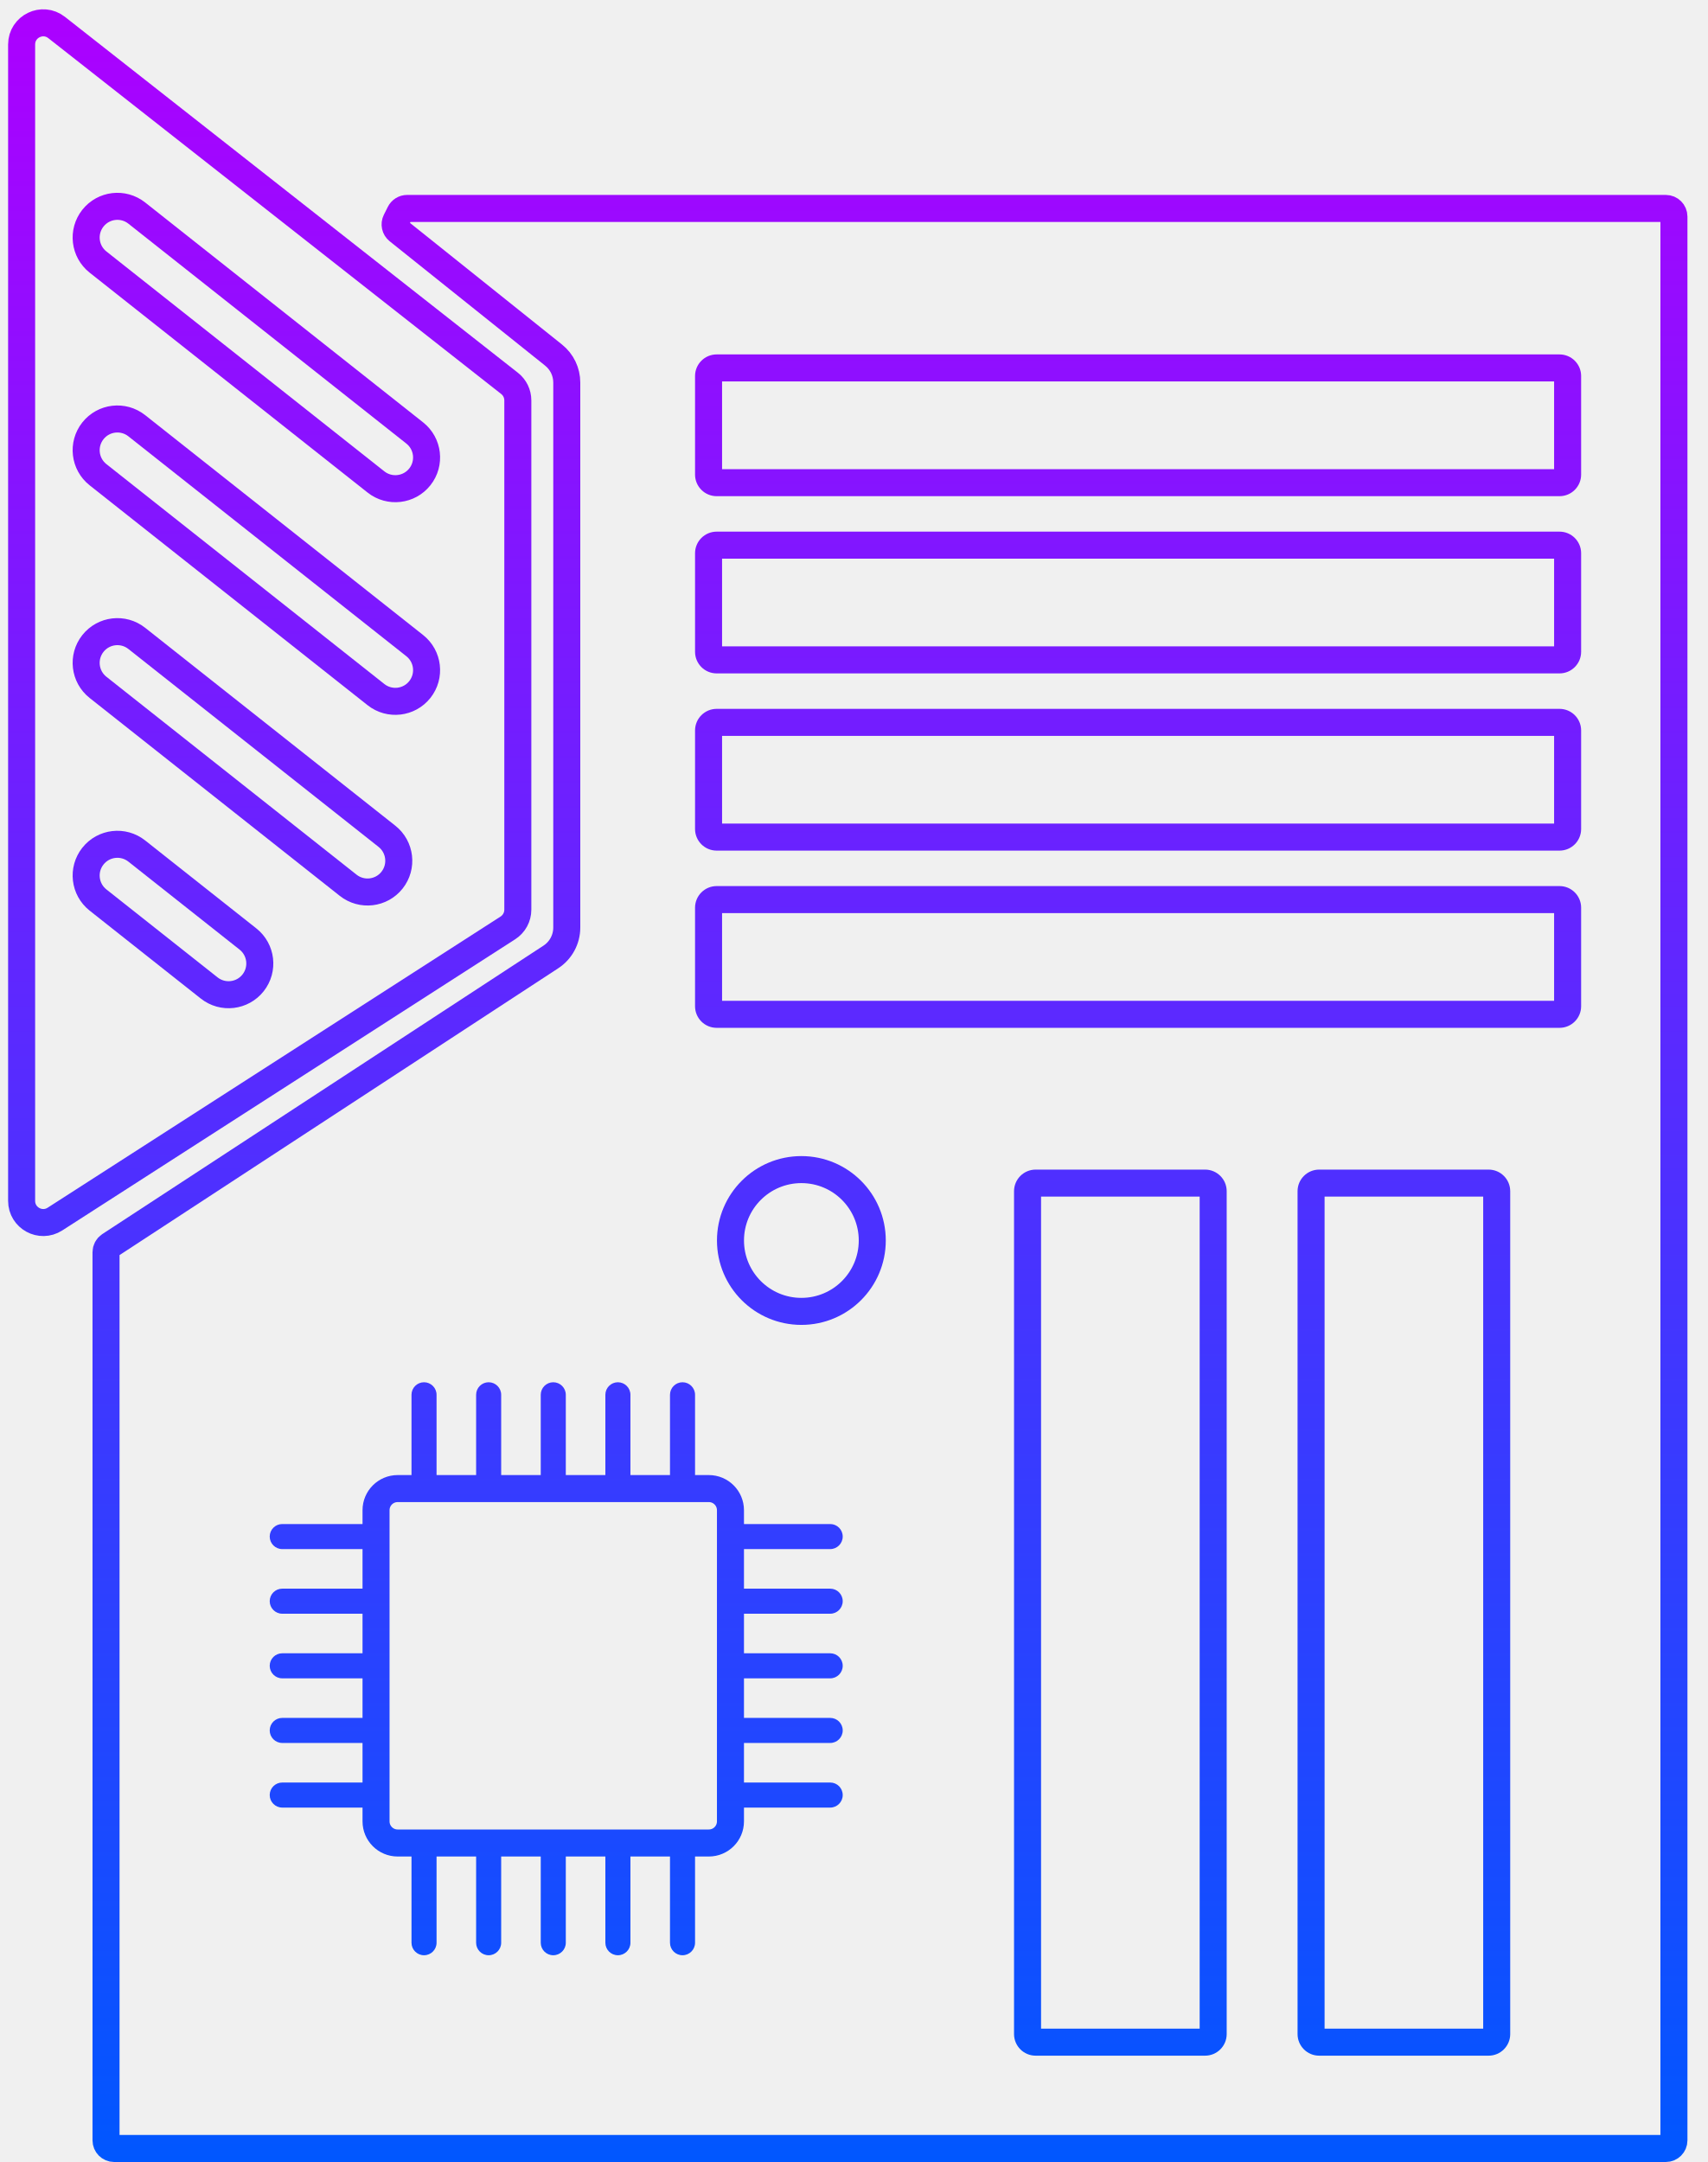
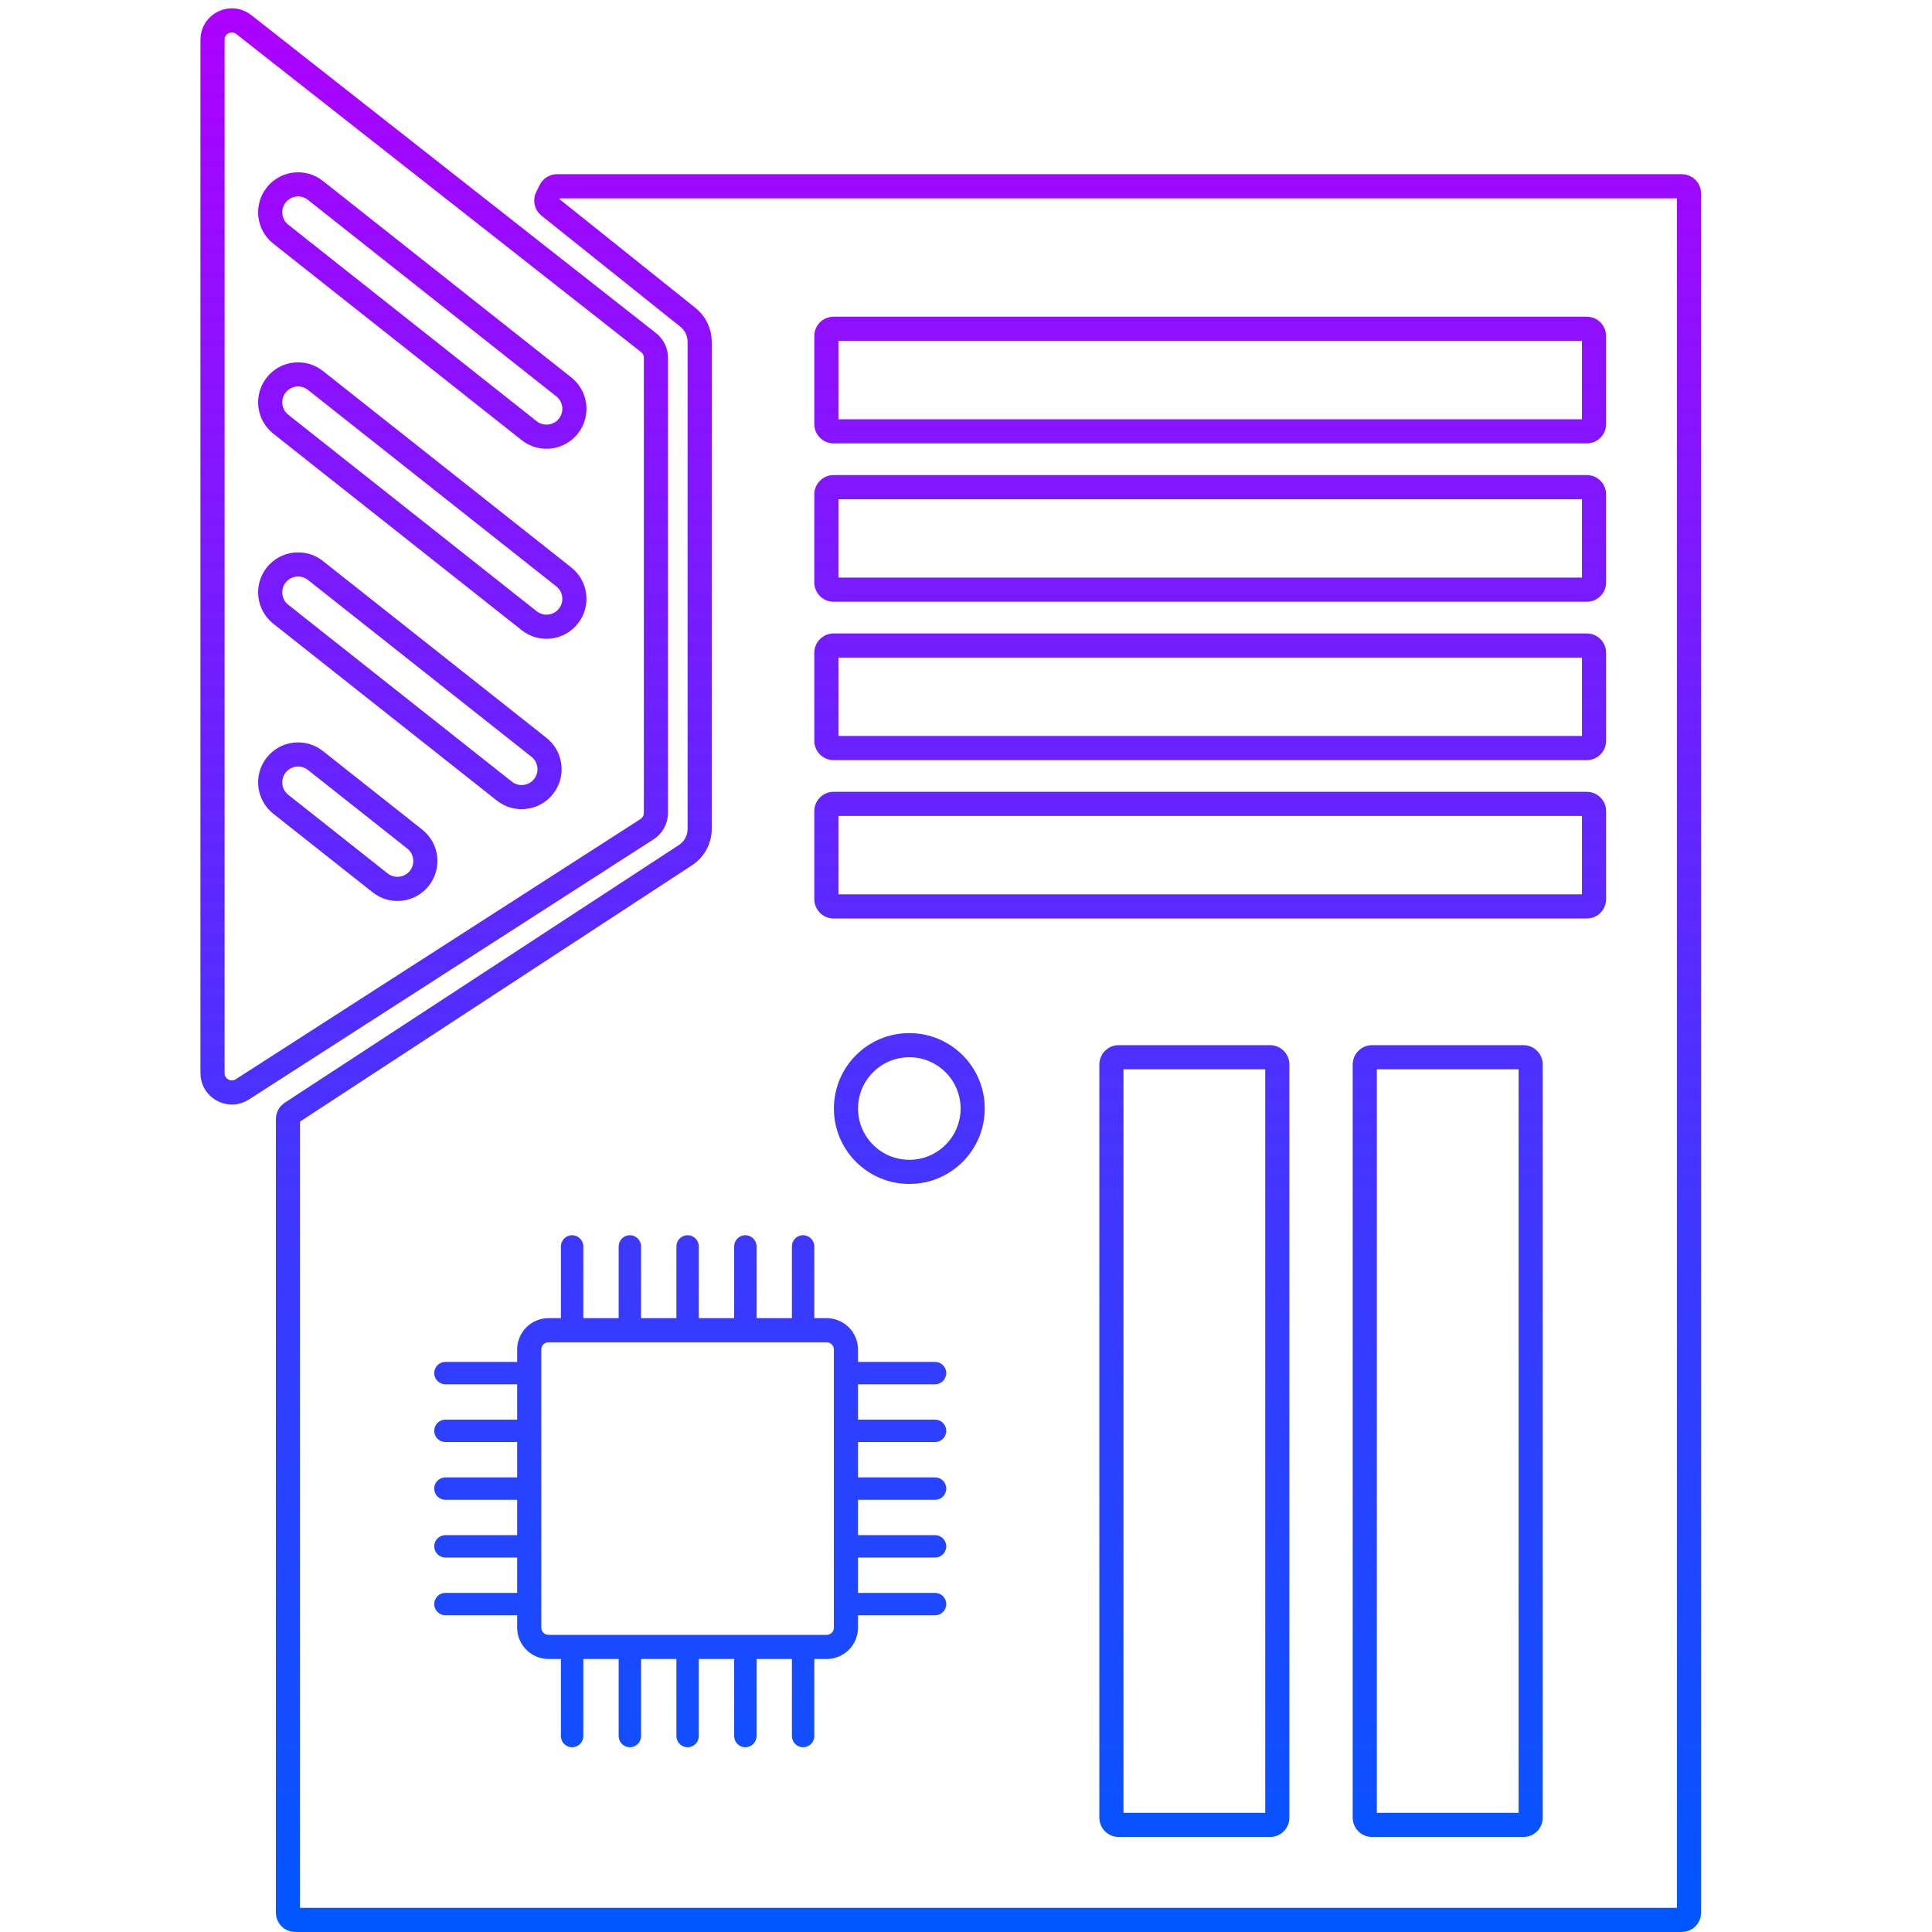
- <svg xmlns="http://www.w3.org/2000/svg" width="79" height="100" viewBox="0 0 79 100" fill="none">
-   <mask id="mask0" mask-type="alpha" maskUnits="userSpaceOnUse" x="0" y="0" width="79" height="100">
-     <path d="M18.831 9.641H77.049C77.256 9.641 77.424 9.809 77.424 10.016V99C77.424 99.207 77.256 99.375 77.049 99.375H5.279C5.072 99.375 4.904 99.207 4.904 99V57.918C4.904 57.791 4.968 57.673 5.073 57.604L25.479 44.262C25.939 43.962 26.215 43.45 26.215 42.902V17.694C26.215 17.2 25.991 16.733 25.605 16.425L18.415 10.673C18.277 10.562 18.235 10.37 18.314 10.212L18.496 9.849C18.559 9.722 18.689 9.641 18.831 9.641Z" stroke="black" stroke-width="1.25" />
-     <path d="M1 55.545V2.057C1 1.223 1.962 0.756 2.618 1.271L23.569 17.733C23.81 17.922 23.951 18.212 23.951 18.519V42.077C23.951 42.417 23.778 42.734 23.492 42.918L2.541 56.387C1.875 56.814 1 56.337 1 55.545Z" stroke="black" stroke-width="1.25" />
-     <rect x="-0.878" y="0.102" width="19.283" height="2.889" rx="1.445" transform="matrix(0.78425 0.620445 0.620445 -0.78425 4.02575 11.8492)" stroke="black" stroke-width="1.25" />
-     <rect x="-0.878" y="0.102" width="19.283" height="2.889" rx="1.445" transform="matrix(0.78425 0.620445 0.620445 -0.78425 4.02575 21.6853)" stroke="black" stroke-width="1.25" />
-     <rect x="-0.878" y="0.102" width="17.643" height="2.889" rx="1.445" transform="matrix(0.78425 0.620445 0.620445 -0.78425 4.02575 31.5213)" stroke="black" stroke-width="1.25" />
-     <rect x="-0.878" y="0.102" width="9.447" height="2.889" rx="1.445" transform="matrix(0.78425 0.620445 0.620445 -0.78425 4.02575 41.3574)" stroke="black" stroke-width="1.25" />
-     <path d="M13.055 80.618C12.735 80.618 12.475 80.358 12.475 80.038V80.038C12.475 79.718 12.735 79.459 13.055 79.459H17.667V80.618H13.055Z" fill="black" />
-     <path d="M13.055 83.607C12.735 83.607 12.475 83.347 12.475 83.027V83.027C12.475 82.707 12.735 82.448 13.055 82.448H17.667V83.607H13.055Z" fill="black" />
-     <path d="M13.055 77.629C12.735 77.629 12.475 77.369 12.475 77.049V77.049C12.475 76.729 12.735 76.47 13.055 76.47H17.667V77.629H13.055Z" fill="black" />
-     <path d="M13.055 74.64C12.735 74.64 12.475 74.38 12.475 74.06V74.06C12.475 73.74 12.735 73.481 13.055 73.481H17.667V74.64H13.055Z" fill="black" />
-     <path d="M13.055 71.651C12.735 71.651 12.475 71.391 12.475 71.071V71.071C12.475 70.751 12.735 70.492 13.055 70.492H17.667V71.651H13.055Z" fill="black" />
-     <path d="M38.399 80.618C38.719 80.618 38.978 80.358 38.978 80.038V80.038C38.978 79.718 38.719 79.459 38.399 79.459H33.787V80.618H38.399Z" fill="black" />
-     <path d="M38.399 83.607C38.719 83.607 38.978 83.347 38.978 83.027V83.027C38.978 82.707 38.719 82.448 38.399 82.448H33.787V83.607H38.399Z" fill="black" />
-     <path d="M38.399 77.629C38.719 77.629 38.978 77.369 38.978 77.049V77.049C38.978 76.729 38.719 76.47 38.399 76.47H33.787V77.629H38.399Z" fill="black" />
-     <path d="M38.399 74.64C38.719 74.64 38.978 74.38 38.978 74.06V74.06C38.978 73.74 38.719 73.481 38.399 73.481H33.787V74.64H38.399Z" fill="black" />
-     <path d="M38.399 71.651C38.719 71.651 38.978 71.391 38.978 71.071V71.071C38.978 70.751 38.719 70.492 38.399 70.492H33.787V71.651H38.399Z" fill="black" />
-     <path d="M22.022 89.858C22.022 90.178 22.281 90.437 22.601 90.437V90.437C22.921 90.437 23.181 90.178 23.181 89.858V85.246H22.022V89.858Z" fill="black" />
-     <path d="M19.033 89.858C19.033 90.178 19.292 90.437 19.612 90.437V90.437C19.932 90.437 20.192 90.178 20.192 89.858V85.246H19.033V89.858Z" fill="black" />
-     <path d="M25.011 89.858C25.011 90.178 25.27 90.437 25.59 90.437V90.437C25.91 90.437 26.17 90.178 26.17 89.858V85.246H25.011V89.858Z" fill="black" />
-     <path d="M28 89.858C28 90.178 28.259 90.437 28.579 90.437V90.437C28.899 90.437 29.159 90.178 29.159 89.858V85.246H28V89.858Z" fill="black" />
-     <path d="M30.989 89.858C30.989 90.178 31.248 90.437 31.568 90.437V90.437C31.888 90.437 32.148 90.178 32.148 89.858V85.246H30.989V89.858Z" fill="black" />
-     <path d="M22.022 64.514C22.022 64.194 22.281 63.934 22.601 63.934V63.934C22.921 63.934 23.181 64.194 23.181 64.514V69.126H22.022V64.514Z" fill="black" />
-     <path d="M19.033 64.514C19.033 64.194 19.292 63.934 19.612 63.934V63.934C19.932 63.934 20.192 64.194 20.192 64.514V69.126H19.033V64.514Z" fill="black" />
-     <path d="M25.011 64.514C25.011 64.194 25.27 63.934 25.59 63.934V63.934C25.91 63.934 26.17 64.194 26.17 64.514V69.126H25.011V64.514Z" fill="black" />
-     <path d="M28 64.514C28 64.194 28.259 63.934 28.579 63.934V63.934C28.899 63.934 29.159 64.194 29.159 64.514V69.126H28V64.514Z" fill="black" />
-     <path d="M30.989 64.514C30.989 64.194 31.248 63.934 31.568 63.934V63.934C31.888 63.934 32.148 64.194 32.148 64.514V69.126H30.989V64.514Z" fill="black" />
-     <rect x="17.393" y="68.852" width="16.393" height="16.393" rx="1" stroke="black" stroke-width="1.25" />
-     <mask id="path-28-inside-1" mask-type="luminance" fill="white">
-       <rect x="32.148" y="16.393" width="40.984" height="6.557" rx="1" />
+ <svg xmlns="http://www.w3.org/2000/svg" width="100" height="100" viewBox="0 0 100 100" fill="none">
+   <rect width="100" height="100" fill="white" />
+   <mask id="mask0" mask-type="alpha" maskUnits="userSpaceOnUse" x="10" y="0" width="79" height="100">
+     <path d="M28.496 9.849C28.559 9.722 28.689 9.641 28.831 9.641H87.049C87.256 9.641 87.424 9.809 87.424 10.016V99C87.424 99.207 87.256 99.375 87.049 99.375H15.279C15.072 99.375 14.904 99.207 14.904 99V57.918C14.904 57.791 14.967 57.673 15.073 57.604L35.479 44.262C35.938 43.962 36.215 43.45 36.215 42.902V17.694C36.215 17.2 35.991 16.733 35.605 16.425L28.415 10.673C28.277 10.562 28.235 10.37 28.314 10.212L28.496 9.849Z" stroke="black" stroke-width="1.25" />
+     <path d="M11 55.545V2.057C11 1.223 11.962 0.756 12.618 1.271L33.569 17.733C33.81 17.922 33.951 18.212 33.951 18.519V42.077C33.951 42.417 33.778 42.734 33.492 42.918L12.541 56.387C11.875 56.814 11 56.337 11 55.545Z" stroke="black" stroke-width="1.25" />
+     <rect x="-0.878" y="0.102" width="19.283" height="2.889" rx="1.445" transform="matrix(0.78425 0.620445 0.620445 -0.78425 14.0258 11.8492)" stroke="black" stroke-width="1.25" />
+     <rect x="-0.878" y="0.102" width="19.283" height="2.889" rx="1.445" transform="matrix(0.78425 0.620445 0.620445 -0.78425 14.0258 21.6853)" stroke="black" stroke-width="1.25" />
+     <rect x="-0.878" y="0.102" width="17.643" height="2.889" rx="1.445" transform="matrix(0.78425 0.620445 0.620445 -0.78425 14.0258 31.5213)" stroke="black" stroke-width="1.25" />
+     <rect x="-0.878" y="0.102" width="9.447" height="2.889" rx="1.445" transform="matrix(0.78425 0.620445 0.620445 -0.78425 14.0258 41.3574)" stroke="black" stroke-width="1.25" />
+     <path d="M23.055 80.618C22.735 80.618 22.475 80.358 22.475 80.038C22.475 79.718 22.735 79.459 23.055 79.459H27.667V80.618H23.055Z" fill="black" />
+     <path d="M23.055 83.607C22.735 83.607 22.475 83.347 22.475 83.027C22.475 82.707 22.735 82.448 23.055 82.448H27.667V83.607H23.055Z" fill="black" />
+     <path d="M23.055 77.629C22.735 77.629 22.475 77.369 22.475 77.049C22.475 76.729 22.735 76.47 23.055 76.47H27.667V77.629H23.055Z" fill="black" />
+     <path d="M23.055 74.64C22.735 74.64 22.475 74.38 22.475 74.06C22.475 73.74 22.735 73.481 23.055 73.481H27.667V74.64H23.055Z" fill="black" />
+     <path d="M23.055 71.651C22.735 71.651 22.475 71.391 22.475 71.071C22.475 70.751 22.735 70.492 23.055 70.492H27.667V71.651H23.055Z" fill="black" />
+     <path d="M48.399 80.618C48.719 80.618 48.978 80.358 48.978 80.038C48.978 79.718 48.719 79.459 48.399 79.459H43.787V80.618H48.399Z" fill="black" />
+     <path d="M48.399 83.607C48.719 83.607 48.978 83.347 48.978 83.027C48.978 82.707 48.719 82.448 48.399 82.448H43.787V83.607H48.399Z" fill="black" />
+     <path d="M48.399 77.629C48.719 77.629 48.978 77.369 48.978 77.049C48.978 76.729 48.719 76.47 48.399 76.47H43.787V77.629H48.399Z" fill="black" />
+     <path d="M48.399 74.64C48.719 74.64 48.978 74.38 48.978 74.06C48.978 73.74 48.719 73.481 48.399 73.481H43.787V74.64H48.399Z" fill="black" />
+     <path d="M48.399 71.651C48.719 71.651 48.978 71.391 48.978 71.071C48.978 70.751 48.719 70.492 48.399 70.492H43.787V71.651H48.399Z" fill="black" />
+     <path d="M32.022 89.858C32.022 90.178 32.281 90.437 32.601 90.437C32.921 90.437 33.181 90.178 33.181 89.858V85.246H32.022V89.858Z" fill="black" />
+     <path d="M29.033 89.858C29.033 90.178 29.292 90.437 29.612 90.437C29.932 90.437 30.192 90.178 30.192 89.858V85.246H29.033V89.858Z" fill="black" />
+     <path d="M35.011 89.858C35.011 90.178 35.27 90.437 35.59 90.437C35.91 90.437 36.17 90.178 36.17 89.858V85.246H35.011V89.858Z" fill="black" />
+     <path d="M38 89.858C38 90.178 38.259 90.437 38.579 90.437C38.899 90.437 39.159 90.178 39.159 89.858V85.246H38V89.858Z" fill="black" />
+     <path d="M40.989 89.858C40.989 90.178 41.248 90.437 41.568 90.437C41.888 90.437 42.148 90.178 42.148 89.858V85.246H40.989V89.858Z" fill="black" />
+     <path d="M32.022 64.514C32.022 64.194 32.281 63.934 32.601 63.934C32.921 63.934 33.181 64.194 33.181 64.514V69.126H32.022V64.514Z" fill="black" />
+     <path d="M29.033 64.514C29.033 64.194 29.292 63.934 29.612 63.934C29.932 63.934 30.192 64.194 30.192 64.514V69.126H29.033V64.514Z" fill="black" />
+     <path d="M35.011 64.514C35.011 64.194 35.27 63.934 35.59 63.934C35.91 63.934 36.17 64.194 36.17 64.514V69.126H35.011V64.514Z" fill="black" />
+     <path d="M38 64.514C38 64.194 38.259 63.934 38.579 63.934C38.899 63.934 39.159 64.194 39.159 64.514V69.126H38V64.514Z" fill="black" />
+     <path d="M40.989 64.514C40.989 64.194 41.248 63.934 41.568 63.934C41.888 63.934 42.148 64.194 42.148 64.514V69.126H40.989V64.514Z" fill="black" />
+     <rect x="27.393" y="68.852" width="16.393" height="16.393" rx="1" stroke="black" stroke-width="1.25" />
+     <mask id="path-29-inside-1" mask-type="luminance" fill="white">
+       <rect x="42.148" y="16.393" width="40.984" height="6.557" rx="1" />
    </mask>
-     <rect x="32.148" y="16.393" width="40.984" height="6.557" rx="1" stroke="black" stroke-width="2.5" mask="url(#path-28-inside-1)" />
-     <mask id="path-29-inside-2" mask-type="luminance" fill="white">
-       <rect x="32.148" y="24.59" width="40.984" height="6.557" rx="1" />
+     <rect x="42.148" y="16.393" width="40.984" height="6.557" rx="1" stroke="black" stroke-width="2.5" mask="url(#path-29-inside-1)" />
+     <mask id="path-30-inside-2" mask-type="luminance" fill="white">
+       <rect x="42.148" y="24.59" width="40.984" height="6.557" rx="1" />
    </mask>
-     <rect x="32.148" y="24.59" width="40.984" height="6.557" rx="1" stroke="black" stroke-width="2.5" mask="url(#path-29-inside-2)" />
-     <mask id="path-30-inside-3" mask-type="luminance" fill="white">
-       <rect x="32.148" y="32.787" width="40.984" height="6.557" rx="1" />
+     <rect x="42.148" y="24.59" width="40.984" height="6.557" rx="1" stroke="black" stroke-width="2.5" mask="url(#path-30-inside-2)" />
+     <mask id="path-31-inside-3" mask-type="luminance" fill="white">
+       <rect x="42.148" y="32.787" width="40.984" height="6.557" rx="1" />
    </mask>
-     <rect x="32.148" y="32.787" width="40.984" height="6.557" rx="1" stroke="black" stroke-width="2.5" mask="url(#path-30-inside-3)" />
-     <mask id="path-31-inside-4" mask-type="luminance" fill="white">
-       <rect x="32.148" y="40.984" width="40.984" height="6.557" rx="1" />
+     <rect x="42.148" y="32.787" width="40.984" height="6.557" rx="1" stroke="black" stroke-width="2.5" mask="url(#path-31-inside-3)" />
+     <mask id="path-32-inside-4" mask-type="luminance" fill="white">
+       <rect x="42.148" y="40.984" width="40.984" height="6.557" rx="1" />
    </mask>
-     <rect x="32.148" y="40.984" width="40.984" height="6.557" rx="1" stroke="black" stroke-width="2.5" mask="url(#path-31-inside-4)" />
-     <mask id="path-32-inside-5" mask-type="luminance" fill="white">
-       <rect x="46.902" y="54.098" width="9.836" height="40.984" rx="1" />
+     <rect x="42.148" y="40.984" width="40.984" height="6.557" rx="1" stroke="black" stroke-width="2.5" mask="url(#path-32-inside-4)" />
+     <mask id="path-33-inside-5" mask-type="luminance" fill="white">
+       <rect x="56.902" y="54.098" width="9.836" height="40.984" rx="1" />
    </mask>
-     <rect x="46.902" y="54.098" width="9.836" height="40.984" rx="1" stroke="black" stroke-width="2.5" mask="url(#path-32-inside-5)" />
-     <mask id="path-33-inside-6" mask-type="luminance" fill="white">
-       <rect x="60.016" y="54.098" width="9.836" height="40.984" rx="1" />
+     <rect x="56.902" y="54.098" width="9.836" height="40.984" rx="1" stroke="black" stroke-width="2.5" mask="url(#path-33-inside-5)" />
+     <mask id="path-34-inside-6" mask-type="luminance" fill="white">
+       <rect x="70.016" y="54.098" width="9.836" height="40.984" rx="1" />
    </mask>
-     <rect x="60.016" y="54.098" width="9.836" height="40.984" rx="1" stroke="black" stroke-width="2.5" mask="url(#path-33-inside-6)" />
-     <circle cx="37.066" cy="57.377" r="3.279" stroke="black" stroke-width="1.25" />
+     <rect x="70.016" y="54.098" width="9.836" height="40.984" rx="1" stroke="black" stroke-width="2.5" mask="url(#path-34-inside-6)" />
+     <circle cx="47.066" cy="57.377" r="3.279" stroke="black" stroke-width="1.25" />
  </mask>
  <g mask="url(#mask0)">
-     <rect x="-12.115" width="100" height="100" fill="url(#paint0_linear)" />
+     <rect x="-2.115" width="100" height="100" fill="url(#paint0_linear)" />
  </g>
  <defs>
-     <linearGradient id="paint0_linear" x1="37.885" y1="0" x2="37.885" y2="100" gradientUnits="userSpaceOnUse">
+     <linearGradient id="paint0_linear" x1="47.885" y1="0" x2="47.885" y2="100" gradientUnits="userSpaceOnUse">
      <stop stop-color="#AD00FF" />
      <stop offset="1" stop-color="#0057FF" />
    </linearGradient>
  </defs>
</svg>
